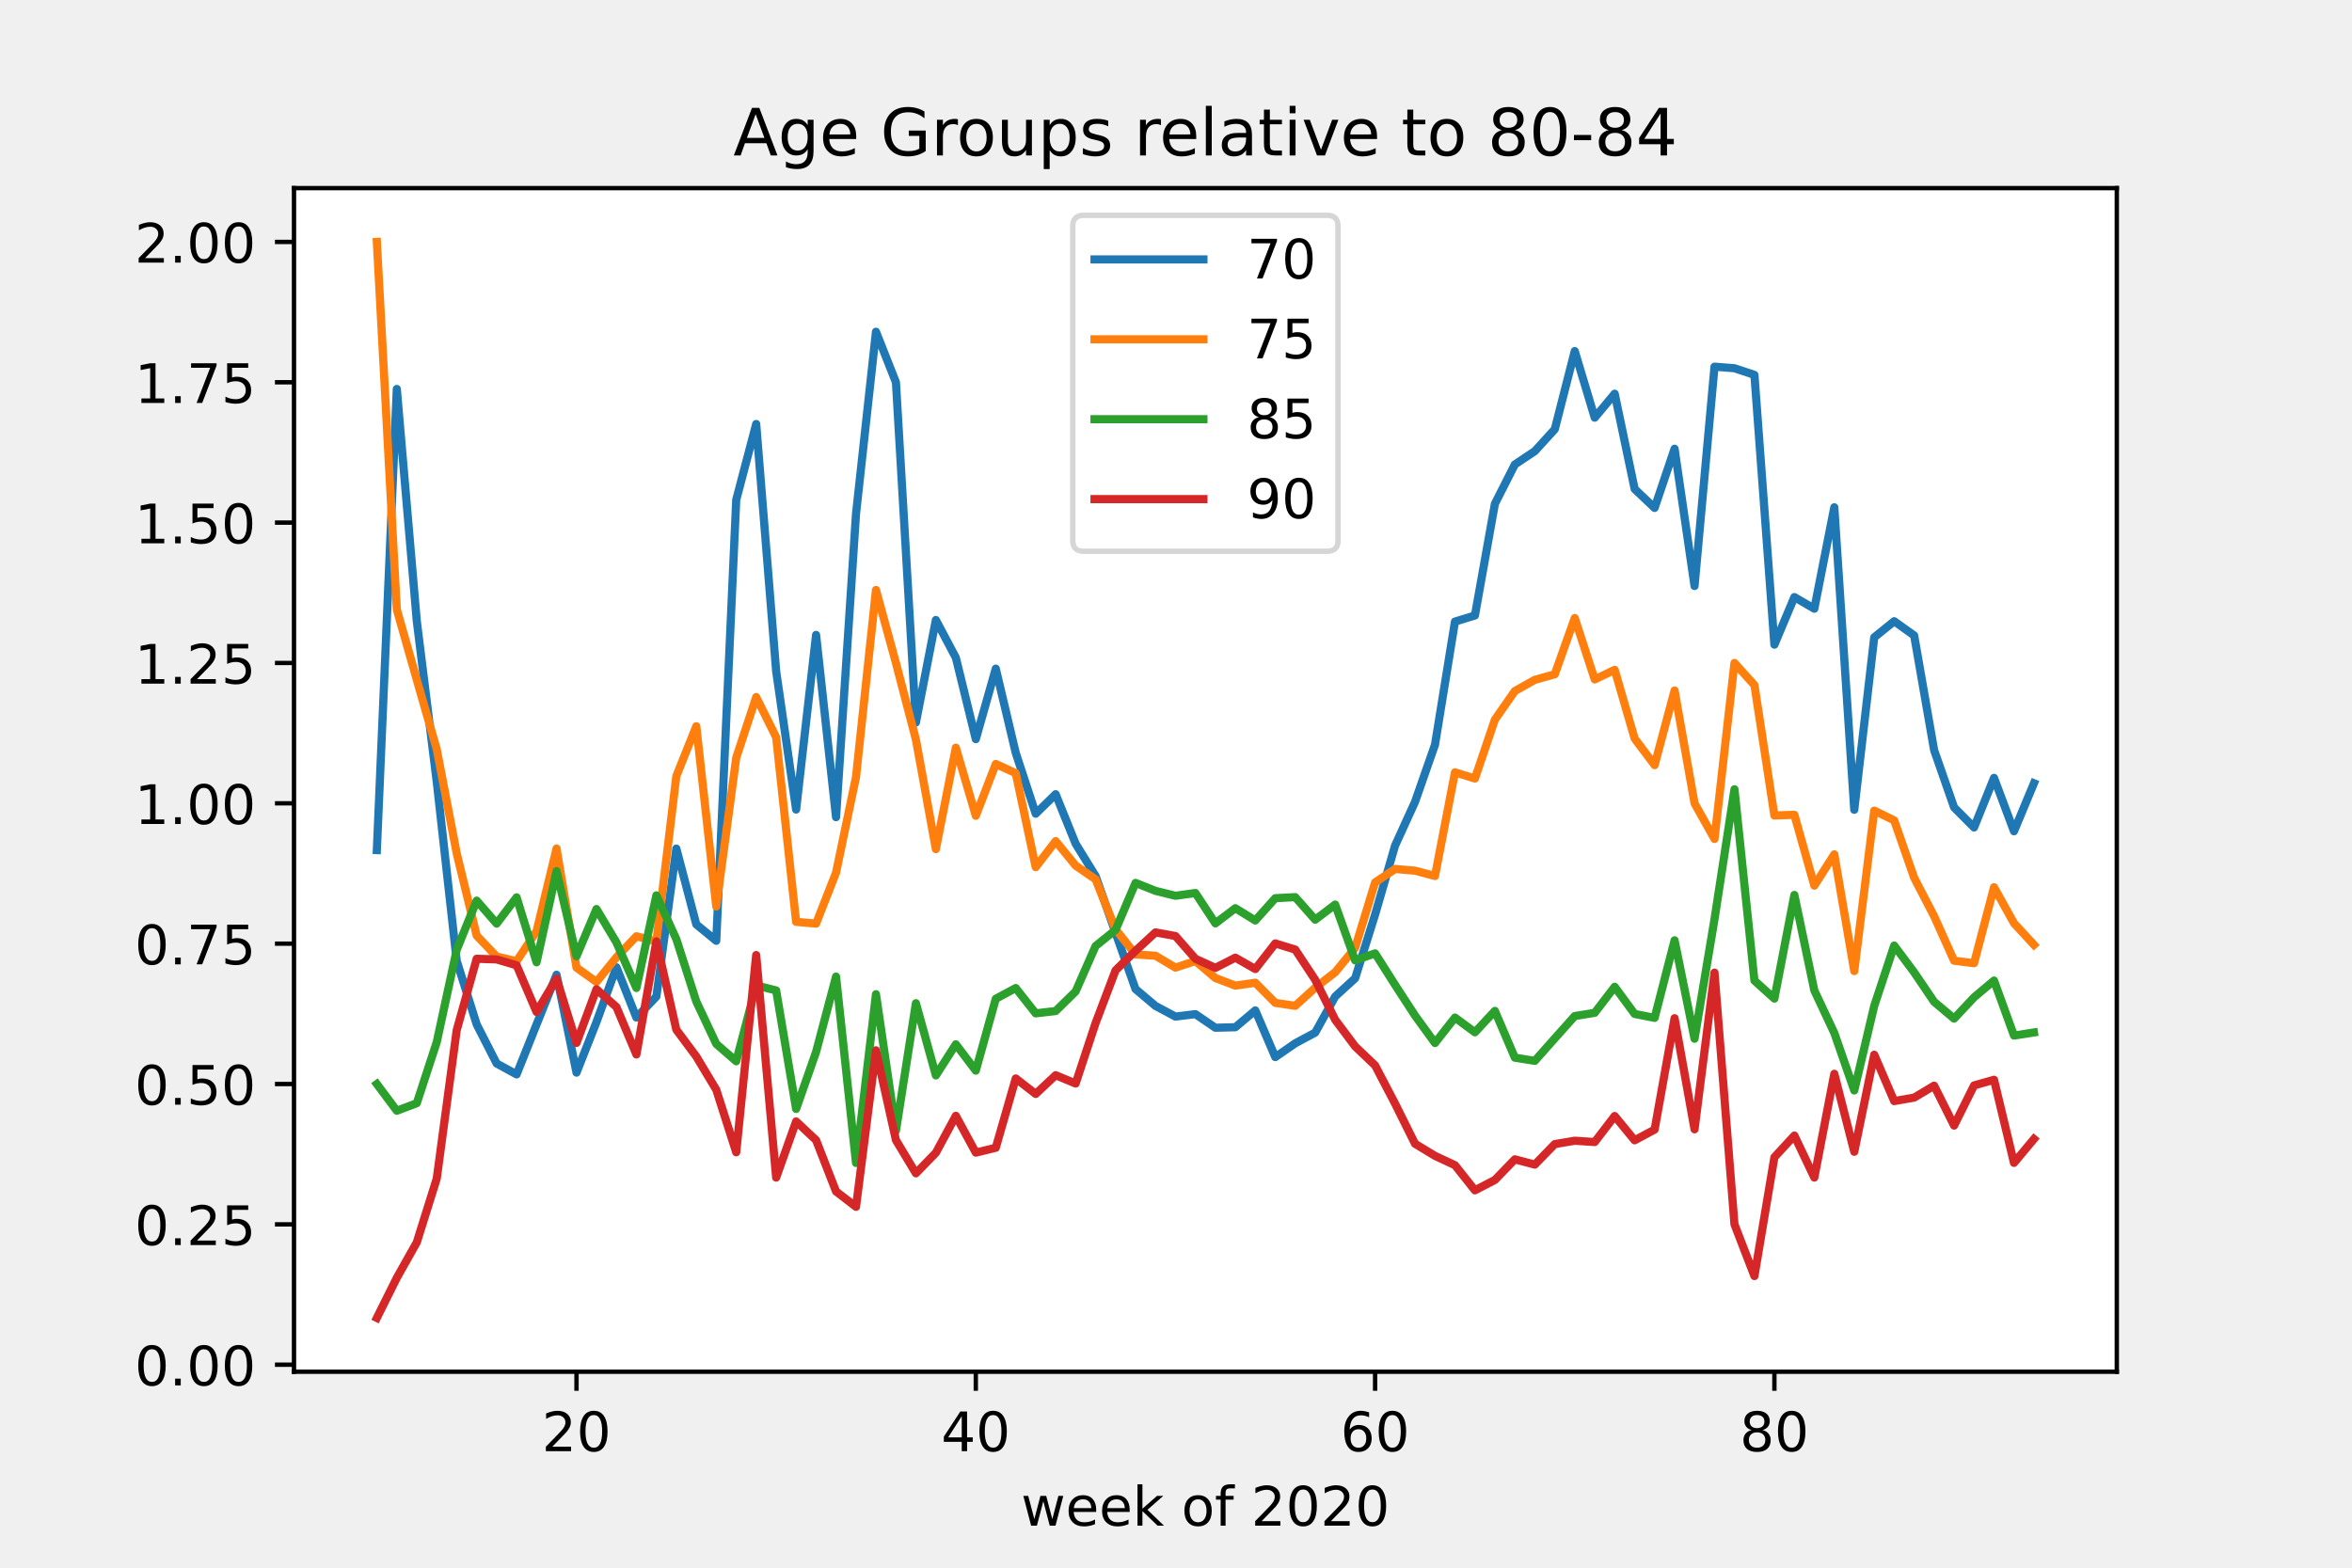
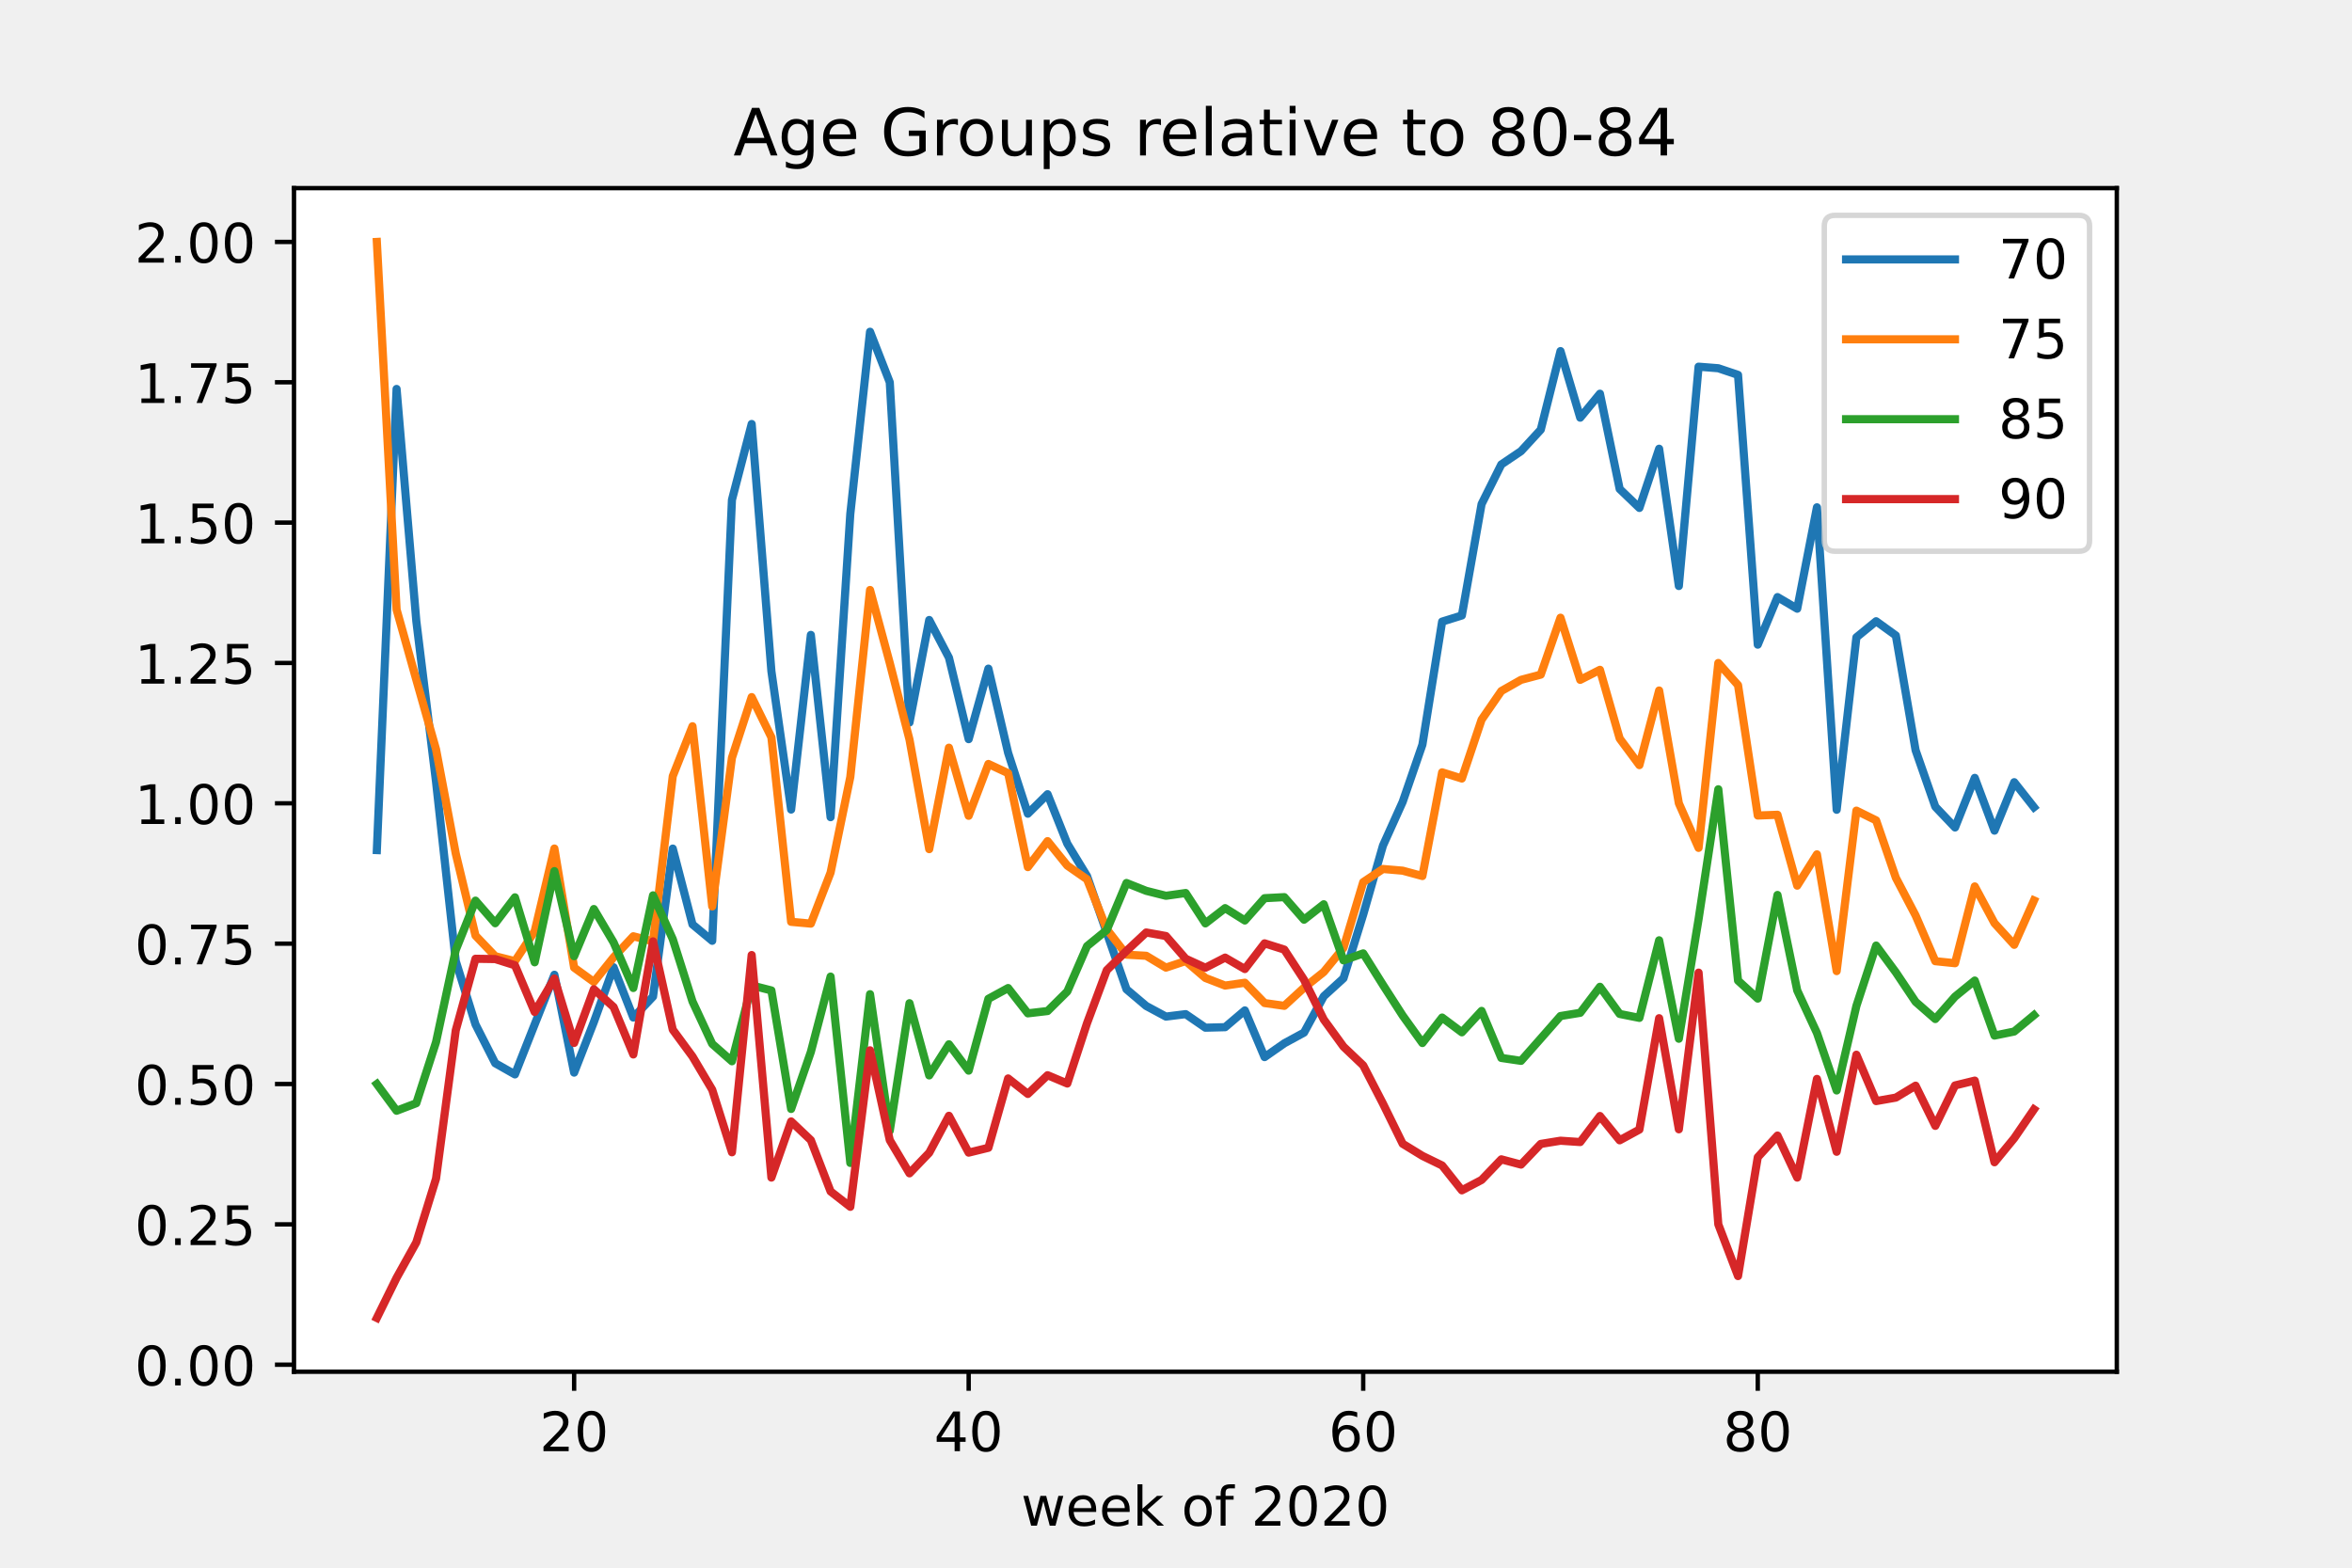
<svg xmlns="http://www.w3.org/2000/svg" xmlns:xlink="http://www.w3.org/1999/xlink" height="288pt" version="1.1" viewBox="0 0 432 288" width="432pt">
  <defs>
    <style type="text/css">*{stroke-linecap:butt;stroke-linejoin:round;}</style>
  </defs>
  <g id="figure_1">
    <g id="patch_1">
      <path d="M 0 288  L 432 288  L 432 0  L 0 0  z " style="fill:none;" />
    </g>
    <g id="axes_1">
      <g id="patch_2">
        <path d="M 54 252  L 388.8 252  L 388.8 34.56  L 54 34.56  z " style="fill:#ffffff;" />
      </g>
      <g id="matplotlib.axis_1">
        <g id="xtick_1">
          <g id="line2d_1">
            <defs>
-               <path d="M 0 0  L 0 3.5  " id="mddd1e886dd" style="stroke:#000000;stroke-width:0.8;" />
+               <path d="M 0 0  L 0 3.5  " id="mbbfe9384ac" style="stroke:#000000;stroke-width:0.8;" />
            </defs>
            <g>
-               <use style="stroke:#000000;stroke-width:0.8;" x="105.888" xlink:href="#mddd1e886dd" y="252" />
+               <use style="stroke:#000000;stroke-width:0.8;" x="105.452" xlink:href="#mbbfe9384ac" y="252" />
            </g>
          </g>
          <g id="text_1">
-             <g transform="translate(99.526 266.5984)scale(0.1 -0.1)">
+             <g transform="translate(99.08945 266.5984)scale(0.1 -0.1)">
              <defs>
                <path d="M 1228 531  L 3431 531  L 3431 0  L 469 0  L 469 531  Q 828 903 1448 1529  Q 2069 2156 2228 2338  Q 2531 2678 2651 2914  Q 2772 3150 2772 3378  Q 2772 3750 2511 3984  Q 2250 4219 1831 4219  Q 1534 4219 1204 4116  Q 875 4013 500 3803  L 500 4441  Q 881 4594 1212 4672  Q 1544 4750 1819 4750  Q 2544 4750 2975 4387  Q 3406 4025 3406 3419  Q 3406 3131 3298 2873  Q 3191 2616 2906 2266  Q 2828 2175 2409 1742  Q 1991 1309 1228 531  z " id="DejaVuSans-32" transform="scale(0.015625)" />
                <path d="M 2034 4250  Q 1547 4250 1301 3770  Q 1056 3291 1056 2328  Q 1056 1369 1301 889  Q 1547 409 2034 409  Q 2525 409 2770 889  Q 3016 1369 3016 2328  Q 3016 3291 2770 3770  Q 2525 4250 2034 4250  z M 2034 4750  Q 2819 4750 3233 4129  Q 3647 3509 3647 2328  Q 3647 1150 3233 529  Q 2819 -91 2034 -91  Q 1250 -91 836 529  Q 422 1150 422 2328  Q 422 3509 836 4129  Q 1250 4750 2034 4750  z " id="DejaVuSans-30" transform="scale(0.015625)" />
              </defs>
              <use xlink:href="#DejaVuSans-32" />
              <use x="63.623" xlink:href="#DejaVuSans-30" />
            </g>
          </g>
        </g>
        <g id="xtick_2">
          <g id="line2d_2">
            <g>
-               <use style="stroke:#000000;stroke-width:0.8;" x="179.229" xlink:href="#mddd1e886dd" y="252" />
+               <use style="stroke:#000000;stroke-width:0.8;" x="177.919" xlink:href="#mbbfe9384ac" y="252" />
            </g>
          </g>
          <g id="text_2">
-             <g transform="translate(172.8666 266.5984)scale(0.1 -0.1)">
+             <g transform="translate(171.557 266.5984)scale(0.1 -0.1)">
              <defs>
                <path d="M 2419 4116  L 825 1625  L 2419 1625  L 2419 4116  z M 2253 4666  L 3047 4666  L 3047 1625  L 3713 1625  L 3713 1100  L 3047 1100  L 3047 0  L 2419 0  L 2419 1100  L 313 1100  L 313 1709  L 2253 4666  z " id="DejaVuSans-34" transform="scale(0.015625)" />
              </defs>
              <use xlink:href="#DejaVuSans-34" />
              <use x="63.623" xlink:href="#DejaVuSans-30" />
            </g>
          </g>
        </g>
        <g id="xtick_3">
          <g id="line2d_3">
            <g>
-               <use style="stroke:#000000;stroke-width:0.8;" x="252.57" xlink:href="#mddd1e886dd" y="252" />
+               <use style="stroke:#000000;stroke-width:0.8;" x="250.387" xlink:href="#mbbfe9384ac" y="252" />
            </g>
          </g>
          <g id="text_3">
-             <g transform="translate(246.2073 266.5984)scale(0.1 -0.1)">
+             <g transform="translate(244.0245 266.5984)scale(0.1 -0.1)">
              <defs>
                <path d="M 2113 2584  Q 1688 2584 1439 2293  Q 1191 2003 1191 1497  Q 1191 994 1439 701  Q 1688 409 2113 409  Q 2538 409 2786 701  Q 3034 994 3034 1497  Q 3034 2003 2786 2293  Q 2538 2584 2113 2584  z M 3366 4563  L 3366 3988  Q 3128 4100 2886 4159  Q 2644 4219 2406 4219  Q 1781 4219 1451 3797  Q 1122 3375 1075 2522  Q 1259 2794 1537 2939  Q 1816 3084 2150 3084  Q 2853 3084 3261 2657  Q 3669 2231 3669 1497  Q 3669 778 3244 343  Q 2819 -91 2113 -91  Q 1303 -91 875 529  Q 447 1150 447 2328  Q 447 3434 972 4092  Q 1497 4750 2381 4750  Q 2619 4750 2861 4703  Q 3103 4656 3366 4563  z " id="DejaVuSans-36" transform="scale(0.015625)" />
              </defs>
              <use xlink:href="#DejaVuSans-36" />
              <use x="63.623" xlink:href="#DejaVuSans-30" />
            </g>
          </g>
        </g>
        <g id="xtick_4">
          <g id="line2d_4">
            <g>
-               <use style="stroke:#000000;stroke-width:0.8;" x="325.91" xlink:href="#mddd1e886dd" y="252" />
+               <use style="stroke:#000000;stroke-width:0.8;" x="322.855" xlink:href="#mbbfe9384ac" y="252" />
            </g>
          </g>
          <g id="text_4">
-             <g transform="translate(319.5479 266.5984)scale(0.1 -0.1)">
+             <g transform="translate(316.492 266.5984)scale(0.1 -0.1)">
              <defs>
                <path d="M 2034 2216  Q 1584 2216 1326 1975  Q 1069 1734 1069 1313  Q 1069 891 1326 650  Q 1584 409 2034 409  Q 2484 409 2743 651  Q 3003 894 3003 1313  Q 3003 1734 2745 1975  Q 2488 2216 2034 2216  z M 1403 2484  Q 997 2584 770 2862  Q 544 3141 544 3541  Q 544 4100 942 4425  Q 1341 4750 2034 4750  Q 2731 4750 3128 4425  Q 3525 4100 3525 3541  Q 3525 3141 3298 2862  Q 3072 2584 2669 2484  Q 3125 2378 3379 2068  Q 3634 1759 3634 1313  Q 3634 634 3220 271  Q 2806 -91 2034 -91  Q 1263 -91 848 271  Q 434 634 434 1313  Q 434 1759 690 2068  Q 947 2378 1403 2484  z M 1172 3481  Q 1172 3119 1398 2916  Q 1625 2713 2034 2713  Q 2441 2713 2670 2916  Q 2900 3119 2900 3481  Q 2900 3844 2670 4047  Q 2441 4250 2034 4250  Q 1625 4250 1398 4047  Q 1172 3844 1172 3481  z " id="DejaVuSans-38" transform="scale(0.015625)" />
              </defs>
              <use xlink:href="#DejaVuSans-38" />
              <use x="63.623" xlink:href="#DejaVuSans-30" />
            </g>
          </g>
        </g>
        <g id="text_5">
          <g transform="translate(187.5398 280.2766)scale(0.1 -0.1)">
            <defs>
              <path d="M 269 3500  L 844 3500  L 1563 769  L 2278 3500  L 2956 3500  L 3675 769  L 4391 3500  L 4966 3500  L 4050 0  L 3372 0  L 2619 2869  L 1863 0  L 1184 0  L 269 3500  z " id="DejaVuSans-77" transform="scale(0.015625)" />
              <path d="M 3597 1894  L 3597 1613  L 953 1613  Q 991 1019 1311 708  Q 1631 397 2203 397  Q 2534 397 2845 478  Q 3156 559 3463 722  L 3463 178  Q 3153 47 2828 -22  Q 2503 -91 2169 -91  Q 1331 -91 842 396  Q 353 884 353 1716  Q 353 2575 817 3079  Q 1281 3584 2069 3584  Q 2775 3584 3186 3129  Q 3597 2675 3597 1894  z M 3022 2063  Q 3016 2534 2758 2815  Q 2500 3097 2075 3097  Q 1594 3097 1305 2825  Q 1016 2553 972 2059  L 3022 2063  z " id="DejaVuSans-65" transform="scale(0.015625)" />
              <path d="M 581 4863  L 1159 4863  L 1159 1991  L 2875 3500  L 3609 3500  L 1753 1863  L 3688 0  L 2938 0  L 1159 1709  L 1159 0  L 581 0  L 581 4863  z " id="DejaVuSans-6b" transform="scale(0.015625)" />
              <path id="DejaVuSans-20" transform="scale(0.015625)" />
              <path d="M 1959 3097  Q 1497 3097 1228 2736  Q 959 2375 959 1747  Q 959 1119 1226 758  Q 1494 397 1959 397  Q 2419 397 2687 759  Q 2956 1122 2956 1747  Q 2956 2369 2687 2733  Q 2419 3097 1959 3097  z M 1959 3584  Q 2709 3584 3137 3096  Q 3566 2609 3566 1747  Q 3566 888 3137 398  Q 2709 -91 1959 -91  Q 1206 -91 779 398  Q 353 888 353 1747  Q 353 2609 779 3096  Q 1206 3584 1959 3584  z " id="DejaVuSans-6f" transform="scale(0.015625)" />
              <path d="M 2375 4863  L 2375 4384  L 1825 4384  Q 1516 4384 1395 4259  Q 1275 4134 1275 3809  L 1275 3500  L 2222 3500  L 2222 3053  L 1275 3053  L 1275 0  L 697 0  L 697 3053  L 147 3053  L 147 3500  L 697 3500  L 697 3744  Q 697 4328 969 4595  Q 1241 4863 1831 4863  L 2375 4863  z " id="DejaVuSans-66" transform="scale(0.015625)" />
            </defs>
            <use xlink:href="#DejaVuSans-77" />
            <use x="81.787" xlink:href="#DejaVuSans-65" />
            <use x="143.311" xlink:href="#DejaVuSans-65" />
            <use x="204.834" xlink:href="#DejaVuSans-6b" />
            <use x="262.744" xlink:href="#DejaVuSans-20" />
            <use x="294.531" xlink:href="#DejaVuSans-6f" />
            <use x="355.713" xlink:href="#DejaVuSans-66" />
            <use x="390.918" xlink:href="#DejaVuSans-20" />
            <use x="422.705" xlink:href="#DejaVuSans-32" />
            <use x="486.328" xlink:href="#DejaVuSans-30" />
            <use x="549.951" xlink:href="#DejaVuSans-32" />
            <use x="613.574" xlink:href="#DejaVuSans-30" />
          </g>
        </g>
      </g>
      <g id="matplotlib.axis_2">
        <g id="ytick_1">
          <g id="line2d_5">
            <defs>
-               <path d="M 0 0  L -3.5 0  " id="m22888833a6" style="stroke:#000000;stroke-width:0.8;" />
+               <path d="M 0 0  L -3.5 0  " id="mc550a0f205" style="stroke:#000000;stroke-width:0.8;" />
            </defs>
            <g>
-               <use style="stroke:#000000;stroke-width:0.8;" x="54" xlink:href="#m22888833a6" y="250.711" />
+               <use style="stroke:#000000;stroke-width:0.8;" x="54" xlink:href="#mc550a0f205" y="250.711" />
            </g>
          </g>
          <g id="text_6">
            <g transform="translate(24.73438 254.51)scale(0.1 -0.1)">
              <defs>
                <path d="M 684 794  L 1344 794  L 1344 0  L 684 0  L 684 794  z " id="DejaVuSans-2e" transform="scale(0.015625)" />
              </defs>
              <use xlink:href="#DejaVuSans-30" />
              <use x="63.623" xlink:href="#DejaVuSans-2e" />
              <use x="95.41" xlink:href="#DejaVuSans-30" />
              <use x="159.033" xlink:href="#DejaVuSans-30" />
            </g>
          </g>
        </g>
        <g id="ytick_2">
          <g id="line2d_6">
            <g>
-               <use style="stroke:#000000;stroke-width:0.8;" x="54" xlink:href="#m22888833a6" y="224.927" />
+               <use style="stroke:#000000;stroke-width:0.8;" x="54" xlink:href="#mc550a0f205" y="224.927" />
            </g>
          </g>
          <g id="text_7">
            <g transform="translate(24.73438 228.7267)scale(0.1 -0.1)">
              <defs>
                <path d="M 691 4666  L 3169 4666  L 3169 4134  L 1269 4134  L 1269 2991  Q 1406 3038 1543 3061  Q 1681 3084 1819 3084  Q 2600 3084 3056 2656  Q 3513 2228 3513 1497  Q 3513 744 3044 326  Q 2575 -91 1722 -91  Q 1428 -91 1123 -41  Q 819 9 494 109  L 494 744  Q 775 591 1075 516  Q 1375 441 1709 441  Q 2250 441 2565 725  Q 2881 1009 2881 1497  Q 2881 1984 2565 2268  Q 2250 2553 1709 2553  Q 1456 2553 1204 2497  Q 953 2441 691 2322  L 691 4666  z " id="DejaVuSans-35" transform="scale(0.015625)" />
              </defs>
              <use xlink:href="#DejaVuSans-30" />
              <use x="63.623" xlink:href="#DejaVuSans-2e" />
              <use x="95.41" xlink:href="#DejaVuSans-32" />
              <use x="159.033" xlink:href="#DejaVuSans-35" />
            </g>
          </g>
        </g>
        <g id="ytick_3">
          <g id="line2d_7">
            <g>
-               <use style="stroke:#000000;stroke-width:0.8;" x="54" xlink:href="#m22888833a6" y="199.144" />
+               <use style="stroke:#000000;stroke-width:0.8;" x="54" xlink:href="#mc550a0f205" y="199.144" />
            </g>
          </g>
          <g id="text_8">
            <g transform="translate(24.73438 202.9433)scale(0.1 -0.1)">
              <use xlink:href="#DejaVuSans-30" />
              <use x="63.623" xlink:href="#DejaVuSans-2e" />
              <use x="95.41" xlink:href="#DejaVuSans-35" />
              <use x="159.033" xlink:href="#DejaVuSans-30" />
            </g>
          </g>
        </g>
        <g id="ytick_4">
          <g id="line2d_8">
            <g>
-               <use style="stroke:#000000;stroke-width:0.8;" x="54" xlink:href="#m22888833a6" y="173.361" />
+               <use style="stroke:#000000;stroke-width:0.8;" x="54" xlink:href="#mc550a0f205" y="173.361" />
            </g>
          </g>
          <g id="text_9">
            <g transform="translate(24.73438 177.1599)scale(0.1 -0.1)">
              <defs>
                <path d="M 525 4666  L 3525 4666  L 3525 4397  L 1831 0  L 1172 0  L 2766 4134  L 525 4134  L 525 4666  z " id="DejaVuSans-37" transform="scale(0.015625)" />
              </defs>
              <use xlink:href="#DejaVuSans-30" />
              <use x="63.623" xlink:href="#DejaVuSans-2e" />
              <use x="95.41" xlink:href="#DejaVuSans-37" />
              <use x="159.033" xlink:href="#DejaVuSans-35" />
            </g>
          </g>
        </g>
        <g id="ytick_5">
          <g id="line2d_9">
            <g>
-               <use style="stroke:#000000;stroke-width:0.8;" x="54" xlink:href="#m22888833a6" y="147.577" />
+               <use style="stroke:#000000;stroke-width:0.8;" x="54" xlink:href="#mc550a0f205" y="147.577" />
            </g>
          </g>
          <g id="text_10">
            <g transform="translate(24.73438 151.3765)scale(0.1 -0.1)">
              <defs>
                <path d="M 794 531  L 1825 531  L 1825 4091  L 703 3866  L 703 4441  L 1819 4666  L 2450 4666  L 2450 531  L 3481 531  L 3481 0  L 794 0  L 794 531  z " id="DejaVuSans-31" transform="scale(0.015625)" />
              </defs>
              <use xlink:href="#DejaVuSans-31" />
              <use x="63.623" xlink:href="#DejaVuSans-2e" />
              <use x="95.41" xlink:href="#DejaVuSans-30" />
              <use x="159.033" xlink:href="#DejaVuSans-30" />
            </g>
          </g>
        </g>
        <g id="ytick_6">
          <g id="line2d_10">
            <g>
-               <use style="stroke:#000000;stroke-width:0.8;" x="54" xlink:href="#m22888833a6" y="121.794" />
+               <use style="stroke:#000000;stroke-width:0.8;" x="54" xlink:href="#mc550a0f205" y="121.794" />
            </g>
          </g>
          <g id="text_11">
            <g transform="translate(24.73438 125.5931)scale(0.1 -0.1)">
              <use xlink:href="#DejaVuSans-31" />
              <use x="63.623" xlink:href="#DejaVuSans-2e" />
              <use x="95.41" xlink:href="#DejaVuSans-32" />
              <use x="159.033" xlink:href="#DejaVuSans-35" />
            </g>
          </g>
        </g>
        <g id="ytick_7">
          <g id="line2d_11">
            <g>
-               <use style="stroke:#000000;stroke-width:0.8;" x="54" xlink:href="#m22888833a6" y="96.01" />
+               <use style="stroke:#000000;stroke-width:0.8;" x="54" xlink:href="#mc550a0f205" y="96.01" />
            </g>
          </g>
          <g id="text_12">
            <g transform="translate(24.73438 99.80965)scale(0.1 -0.1)">
              <use xlink:href="#DejaVuSans-31" />
              <use x="63.623" xlink:href="#DejaVuSans-2e" />
              <use x="95.41" xlink:href="#DejaVuSans-35" />
              <use x="159.033" xlink:href="#DejaVuSans-30" />
            </g>
          </g>
        </g>
        <g id="ytick_8">
          <g id="line2d_12">
            <g>
-               <use style="stroke:#000000;stroke-width:0.8;" x="54" xlink:href="#m22888833a6" y="70.227" />
+               <use style="stroke:#000000;stroke-width:0.8;" x="54" xlink:href="#mc550a0f205" y="70.227" />
            </g>
          </g>
          <g id="text_13">
            <g transform="translate(24.73438 74.02625)scale(0.1 -0.1)">
              <use xlink:href="#DejaVuSans-31" />
              <use x="63.623" xlink:href="#DejaVuSans-2e" />
              <use x="95.41" xlink:href="#DejaVuSans-37" />
              <use x="159.033" xlink:href="#DejaVuSans-35" />
            </g>
          </g>
        </g>
        <g id="ytick_9">
          <g id="line2d_13">
            <g>
-               <use style="stroke:#000000;stroke-width:0.8;" x="54" xlink:href="#m22888833a6" y="44.444" />
+               <use style="stroke:#000000;stroke-width:0.8;" x="54" xlink:href="#mc550a0f205" y="44.444" />
            </g>
          </g>
          <g id="text_14">
            <g transform="translate(24.73438 48.24285)scale(0.1 -0.1)">
              <use xlink:href="#DejaVuSans-32" />
              <use x="63.623" xlink:href="#DejaVuSans-2e" />
              <use x="95.41" xlink:href="#DejaVuSans-30" />
              <use x="159.033" xlink:href="#DejaVuSans-30" />
            </g>
          </g>
        </g>
      </g>
      <g id="line2d_14">
-         <path clip-path="url(#p84167ee6a3)" d="M 69.218 156.172  L 72.885 71.455  L 76.552 114.081  L 80.219 143.626  L 83.886 176.526  L 87.553 188.195  L 91.22 195.373  L 94.887 197.379  L 98.554 188.192  L 102.221 179.071  L 105.888 197.048  L 109.556 187.759  L 113.223 177.696  L 116.89 186.931  L 120.557 183.082  L 124.224 155.894  L 127.891 169.822  L 131.558 172.834  L 135.225 91.829  L 138.892 77.892  L 142.559 123.311  L 146.226 148.723  L 149.893 116.637  L 153.56 150.124  L 157.227 94.399  L 160.894 60.945  L 164.561 70.227  L 168.228 132.732  L 171.895 113.901  L 175.562 120.821  L 179.229 135.791  L 182.896 122.834  L 186.563 138.311  L 190.23 149.484  L 193.897 145.904  L 197.564 154.995  L 201.231 160.944  L 204.898 171.355  L 208.565 181.703  L 212.232 184.796  L 215.899 186.757  L 219.566 186.307  L 223.234 188.806  L 226.901 188.714  L 230.568 185.623  L 234.235 194.201  L 237.902 191.667  L 241.569 189.697  L 245.236 183.07  L 248.903 179.719  L 252.57 168.007  L 256.237 155.35  L 259.904 147.311  L 263.571 136.804  L 267.238 114.195  L 270.905 113.07  L 274.572 92.551  L 278.239 85.329  L 281.906 82.881  L 285.573 78.855  L 289.24 64.501  L 292.907 76.73  L 296.574 72.327  L 300.241 89.834  L 303.908 93.311  L 307.575 82.44  L 311.242 107.655  L 314.909 67.362  L 318.576 67.649  L 322.243 68.87  L 325.91 118.431  L 329.577 109.691  L 333.244 111.824  L 336.912 93.198  L 340.579 148.763  L 344.246 117.086  L 347.913 114.128  L 351.58 116.746  L 355.247 137.813  L 358.914 148.328  L 362.581 152.016  L 366.248 142.904  L 369.915 152.711  L 373.582 143.894  " style="fill:none;stroke:#1f77b4;stroke-linecap:square;stroke-width:1.5;" />
+         <path clip-path="url(#p3421d9918a)" d="M 69.218 156.172  L 72.842 71.455  L 76.465 114.081  L 80.088 143.626  L 83.712 176.564  L 87.335 188.195  L 90.958 195.326  L 94.582 197.379  L 98.205 188.192  L 101.829 179.071  L 105.452 197.048  L 109.075 187.759  L 112.699 177.696  L 116.322 186.931  L 119.945 183.082  L 123.569 155.894  L 127.192 169.822  L 130.816 172.834  L 134.439 91.829  L 138.062 77.892  L 141.686 123.311  L 145.309 148.723  L 148.932 116.637  L 152.556 150.124  L 156.179 94.399  L 159.803 60.945  L 163.426 70.227  L 167.049 132.732  L 170.673 113.901  L 174.296 120.821  L 177.919 135.791  L 181.543 122.834  L 185.166 138.311  L 188.79 149.484  L 192.413 145.904  L 196.036 154.995  L 199.66 160.941  L 203.283 171.355  L 206.906 181.739  L 210.53 184.808  L 214.153 186.757  L 217.777 186.307  L 221.4 188.797  L 225.023 188.704  L 228.647 185.623  L 232.27 194.201  L 235.894 191.667  L 239.517 189.697  L 243.14 183.027  L 246.764 179.719  L 250.387 168.007  L 254.01 155.35  L 257.634 147.311  L 261.257 136.804  L 264.881 114.195  L 268.504 113.07  L 272.127 92.605  L 275.751 85.329  L 279.374 82.881  L 282.997 78.94  L 286.621 64.501  L 290.244 76.73  L 293.868 72.327  L 297.491 89.834  L 301.114 93.311  L 304.738 82.44  L 308.361 107.655  L 311.984 67.362  L 315.608 67.649  L 319.231 68.87  L 322.855 118.431  L 326.478 109.691  L 330.101 111.824  L 333.725 93.198  L 337.348 148.763  L 340.971 117.086  L 344.595 114.128  L 348.218 116.746  L 351.842 137.813  L 355.465 148.202  L 359.088 152.016  L 362.712 142.904  L 366.335 152.597  L 369.958 143.699  L 373.582 148.295  " style="fill:none;stroke:#1f77b4;stroke-linecap:square;stroke-width:1.5;" />
      </g>
      <g id="line2d_15">
-         <path clip-path="url(#p84167ee6a3)" d="M 69.218 44.444  L 72.885 111.972  L 76.552 124.879  L 80.219 137.659  L 83.886 156.772  L 87.553 171.876  L 91.22 175.728  L 94.887 176.576  L 98.554 171.079  L 102.221 155.883  L 105.888 177.763  L 109.556 180.392  L 113.223 175.871  L 116.89 172.004  L 120.557 172.938  L 124.224 142.587  L 127.891 133.422  L 131.558 166.52  L 135.225 139.215  L 138.892 128.065  L 142.559 135.444  L 146.226 169.35  L 149.893 169.677  L 153.56 160.31  L 157.227 142.743  L 160.894 108.386  L 164.561 121.794  L 168.228 135.858  L 171.895 155.996  L 175.562 137.361  L 179.229 149.869  L 182.896 140.351  L 186.563 142.041  L 190.23 159.298  L 193.897 154.526  L 197.564 159.02  L 201.231 161.542  L 204.898 170.717  L 208.565 175.345  L 212.232 175.572  L 215.899 177.761  L 219.566 176.55  L 223.234 179.672  L 226.901 181.069  L 230.568 180.538  L 234.235 184.238  L 237.902 184.78  L 241.569 181.455  L 245.236 178.609  L 248.903 174.137  L 252.57 162.111  L 256.237 159.642  L 259.904 159.953  L 263.571 160.934  L 267.238 141.889  L 270.905 143.022  L 274.572 132.213  L 278.239 126.951  L 281.906 124.896  L 285.573 123.871  L 289.24 113.544  L 292.907 124.818  L 296.574 123.054  L 300.241 135.671  L 303.908 140.558  L 307.575 126.852  L 311.242 147.577  L 314.909 154.125  L 318.576 121.794  L 322.243 125.865  L 325.91 149.819  L 329.577 149.682  L 333.244 162.703  L 336.912 156.953  L 340.579 178.399  L 344.246 148.922  L 347.913 150.713  L 351.58 161.256  L 355.247 168.326  L 358.914 176.49  L 362.581 176.951  L 366.248 163.001  L 369.915 169.596  L 373.582 173.571  " style="fill:none;stroke:#ff7f0e;stroke-linecap:square;stroke-width:1.5;" />
+         <path clip-path="url(#p3421d9918a)" d="M 69.218 44.444  L 72.842 111.972  L 76.465 124.879  L 80.088 137.659  L 83.712 156.819  L 87.335 171.876  L 90.958 175.665  L 94.582 176.576  L 98.205 171.079  L 101.829 155.883  L 105.452 177.763  L 109.075 180.392  L 112.699 175.871  L 116.322 172.004  L 119.945 172.938  L 123.569 142.587  L 127.192 133.422  L 130.816 166.52  L 134.439 139.215  L 138.062 128.065  L 141.686 135.444  L 145.309 169.35  L 148.932 169.677  L 152.556 160.31  L 156.179 142.743  L 159.803 108.386  L 163.426 121.794  L 167.049 135.858  L 170.673 155.996  L 174.296 137.361  L 177.919 149.869  L 181.543 140.351  L 185.166 142.041  L 188.79 159.298  L 192.413 154.526  L 196.036 159.02  L 199.66 161.538  L 203.283 170.717  L 206.906 175.382  L 210.53 175.586  L 214.153 177.761  L 217.777 176.55  L 221.4 179.662  L 225.023 181.059  L 228.647 180.538  L 232.27 184.269  L 235.894 184.78  L 239.517 181.455  L 243.14 178.563  L 246.764 174.137  L 250.387 162.059  L 254.01 159.642  L 257.634 159.953  L 261.257 160.934  L 264.881 141.889  L 268.504 143.022  L 272.127 132.213  L 275.751 126.951  L 279.374 124.896  L 282.997 123.934  L 286.621 113.48  L 290.244 124.894  L 293.868 123.054  L 297.491 135.671  L 301.114 140.558  L 304.738 126.852  L 308.361 147.577  L 311.984 155.762  L 315.608 121.794  L 319.231 125.865  L 322.855 149.819  L 326.478 149.682  L 330.101 162.703  L 333.725 156.953  L 337.348 178.399  L 340.971 148.922  L 344.595 150.713  L 348.218 161.256  L 351.842 168.173  L 355.465 176.58  L 359.088 176.951  L 362.712 162.845  L 366.335 169.596  L 369.958 173.57  L 373.582 165.424  " style="fill:none;stroke:#ff7f0e;stroke-linecap:square;stroke-width:1.5;" />
      </g>
      <g id="line2d_16">
-         <path clip-path="url(#p84167ee6a3)" d="M 69.218 199.144  L 72.885 204.055  L 76.552 202.67  L 80.219 191.443  L 83.886 174.477  L 87.553 165.456  L 91.22 169.677  L 94.887 164.85  L 98.554 176.783  L 102.221 160.036  L 105.888 175.666  L 109.556 166.998  L 113.223 173.132  L 116.89 181.503  L 120.557 164.484  L 124.224 172.529  L 127.891 183.977  L 131.558 191.777  L 135.225 194.963  L 138.892 181.026  L 142.559 181.955  L 146.226 203.728  L 149.893 193.251  L 153.56 179.409  L 157.227 213.647  L 160.894 182.643  L 164.561 207.738  L 168.228 184.299  L 171.895 197.565  L 175.562 191.847  L 179.229 196.688  L 182.896 183.488  L 186.563 181.514  L 190.23 186.161  L 193.897 185.738  L 197.564 182.145  L 201.231 173.795  L 204.898 170.835  L 208.565 162.196  L 212.232 163.658  L 215.899 164.564  L 219.566 164.056  L 223.234 169.633  L 226.901 166.846  L 230.568 169.103  L 234.235 165.005  L 237.902 164.815  L 241.569 168.957  L 245.236 166.177  L 248.903 176.433  L 252.57 175.145  L 256.237 180.93  L 259.904 186.568  L 263.571 191.615  L 267.238 186.935  L 270.905 189.645  L 274.572 185.714  L 278.239 194.303  L 281.906 194.891  L 285.573 190.758  L 289.24 186.657  L 292.907 186.063  L 296.574 181.283  L 300.241 186.271  L 303.908 186.995  L 307.575 172.744  L 311.242 190.827  L 314.909 168.859  L 318.576 144.999  L 322.243 180.146  L 325.91 183.45  L 329.577 164.415  L 333.244 181.955  L 336.912 189.768  L 340.579 200.329  L 344.246 184.795  L 347.913 173.709  L 351.58 178.626  L 355.247 184.04  L 358.914 187.128  L 362.581 183.217  L 366.248 180.138  L 369.915 190.245  L 373.582 189.673  " style="fill:none;stroke:#2ca02c;stroke-linecap:square;stroke-width:1.5;" />
+         <path clip-path="url(#p3421d9918a)" d="M 69.218 199.144  L 72.842 204.055  L 76.465 202.67  L 80.088 191.443  L 83.712 174.516  L 87.335 165.456  L 90.958 169.608  L 94.582 164.85  L 98.205 176.783  L 101.829 160.036  L 105.452 175.666  L 109.075 166.998  L 112.699 173.132  L 116.322 181.503  L 119.945 164.484  L 123.569 172.529  L 127.192 183.977  L 130.816 191.777  L 134.439 194.963  L 138.062 181.026  L 141.686 181.955  L 145.309 203.728  L 148.932 193.251  L 152.556 179.409  L 156.179 213.647  L 159.803 182.643  L 163.426 207.738  L 167.049 184.299  L 170.673 197.565  L 174.296 191.847  L 177.919 196.688  L 181.543 183.488  L 185.166 181.514  L 188.79 186.161  L 192.413 185.738  L 196.036 182.145  L 199.66 173.816  L 203.283 170.859  L 206.906 162.215  L 210.53 163.655  L 214.153 164.564  L 217.777 164.056  L 221.4 169.636  L 225.023 166.834  L 228.647 169.103  L 232.27 165.005  L 235.894 164.815  L 239.517 168.957  L 243.14 166.123  L 246.764 176.433  L 250.387 175.145  L 254.01 180.93  L 257.634 186.568  L 261.257 191.615  L 264.881 186.935  L 268.504 189.645  L 272.127 185.714  L 275.751 194.356  L 279.374 194.891  L 282.997 190.787  L 286.621 186.657  L 290.244 186.063  L 293.868 181.283  L 297.491 186.271  L 301.114 186.995  L 304.738 172.744  L 308.361 190.827  L 311.984 168.859  L 315.608 144.999  L 319.231 180.146  L 322.855 183.45  L 326.478 164.415  L 330.101 181.955  L 333.725 189.768  L 337.348 200.329  L 340.971 184.795  L 344.595 173.709  L 348.218 178.626  L 351.842 184.04  L 355.465 187.206  L 359.088 183.087  L 362.712 180.138  L 366.335 190.245  L 369.958 189.501  L 373.582 186.499  " style="fill:none;stroke:#2ca02c;stroke-linecap:square;stroke-width:1.5;" />
      </g>
      <g id="line2d_17">
-         <path clip-path="url(#p84167ee6a3)" d="M 69.218 242.116  L 72.885 234.75  L 76.552 228.233  L 80.219 216.521  L 83.886 189.24  L 87.553 176.135  L 91.22 176.255  L 94.887 177.332  L 98.554 185.91  L 102.221 179.763  L 105.888 191.598  L 109.556 181.732  L 113.223 184.997  L 116.89 193.716  L 120.557 172.938  L 124.224 189.163  L 127.891 194.088  L 131.558 200.196  L 135.225 211.687  L 138.892 175.451  L 142.559 216.333  L 146.226 206.02  L 149.893 209.457  L 153.56 218.879  L 157.227 221.705  L 160.894 192.956  L 164.561 209.457  L 168.228 215.552  L 171.895 211.773  L 175.562 204.982  L 179.229 211.749  L 182.896 210.859  L 186.563 198.121  L 190.23 200.967  L 193.897 197.525  L 197.564 199.054  L 201.231 187.95  L 204.898 178.264  L 208.565 174.674  L 212.232 171.291  L 215.899 171.957  L 219.566 176.137  L 223.234 177.806  L 226.901 175.933  L 230.568 178.022  L 234.235 173.318  L 237.902 174.449  L 241.569 180.003  L 245.236 187.335  L 248.903 192.234  L 252.57 195.73  L 256.237 202.74  L 259.904 210.123  L 263.571 212.343  L 267.238 214.054  L 270.905 218.675  L 274.572 216.769  L 278.239 212.983  L 281.906 213.947  L 285.573 210.181  L 289.24 209.561  L 292.907 209.805  L 296.574 205.023  L 300.241 209.487  L 303.908 207.514  L 307.575 187.054  L 311.242 207.461  L 314.909 178.681  L 318.576 224.927  L 322.243 234.427  L 325.91 212.596  L 329.577 208.615  L 333.244 216.333  L 336.912 197.269  L 340.579 211.591  L 344.246 193.763  L 347.913 202.28  L 351.58 201.641  L 355.247 199.449  L 358.914 206.779  L 362.581 199.405  L 366.248 198.365  L 369.915 213.633  L 373.582 209.247  " style="fill:none;stroke:#d62728;stroke-linecap:square;stroke-width:1.5;" />
+         <path clip-path="url(#p3421d9918a)" d="M 69.218 242.116  L 72.842 234.75  L 76.465 228.233  L 80.088 216.521  L 83.712 189.272  L 87.335 176.135  L 90.958 176.191  L 94.582 177.332  L 98.205 185.91  L 101.829 179.763  L 105.452 191.598  L 109.075 181.732  L 112.699 184.997  L 116.322 193.716  L 119.945 172.938  L 123.569 189.163  L 127.192 194.088  L 130.816 200.196  L 134.439 211.687  L 138.062 175.451  L 141.686 216.333  L 145.309 206.02  L 148.932 209.457  L 152.556 218.879  L 156.179 221.705  L 159.803 192.956  L 163.426 209.457  L 167.049 215.552  L 170.673 211.773  L 174.296 204.982  L 177.919 211.749  L 181.543 210.859  L 185.166 198.121  L 188.79 200.967  L 192.413 197.525  L 196.036 199.054  L 199.66 187.967  L 203.283 178.24  L 206.906 174.69  L 210.53 171.306  L 214.153 171.957  L 217.777 176.125  L 221.4 177.782  L 225.023 175.922  L 228.647 178.022  L 232.27 173.303  L 235.894 174.449  L 239.517 180.003  L 243.14 187.294  L 246.764 192.279  L 250.387 195.73  L 254.01 202.74  L 257.634 210.123  L 261.257 212.343  L 264.881 214.111  L 268.504 218.675  L 272.127 216.769  L 275.751 212.983  L 279.374 213.947  L 282.997 210.15  L 286.621 209.561  L 290.244 209.805  L 293.868 205.023  L 297.491 209.487  L 301.114 207.514  L 304.738 187.054  L 308.361 207.461  L 311.984 178.681  L 315.608 224.927  L 319.231 234.427  L 322.855 212.596  L 326.478 208.615  L 330.101 216.333  L 333.725 198.206  L 337.348 211.591  L 340.971 193.763  L 344.595 202.28  L 348.218 201.641  L 351.842 199.449  L 355.465 206.832  L 359.088 199.405  L 362.712 198.521  L 366.335 213.519  L 369.958 209.101  L 373.582 203.807  " style="fill:none;stroke:#d62728;stroke-linecap:square;stroke-width:1.5;" />
      </g>
      <g id="patch_3">
        <path d="M 54 252  L 54 34.56  " style="fill:none;stroke:#000000;stroke-linecap:square;stroke-linejoin:miter;stroke-width:0.8;" />
      </g>
      <g id="patch_4">
        <path d="M 388.8 252  L 388.8 34.56  " style="fill:none;stroke:#000000;stroke-linecap:square;stroke-linejoin:miter;stroke-width:0.8;" />
      </g>
      <g id="patch_5">
        <path d="M 54 252  L 388.8 252  " style="fill:none;stroke:#000000;stroke-linecap:square;stroke-linejoin:miter;stroke-width:0.8;" />
      </g>
      <g id="patch_6">
        <path d="M 54 34.56  L 388.8 34.56  " style="fill:none;stroke:#000000;stroke-linecap:square;stroke-linejoin:miter;stroke-width:0.8;" />
      </g>
      <g id="text_15">
        <g transform="translate(134.6906 28.56)scale(0.12 -0.12)">
          <defs>
            <path d="M 2188 4044  L 1331 1722  L 3047 1722  L 2188 4044  z M 1831 4666  L 2547 4666  L 4325 0  L 3669 0  L 3244 1197  L 1141 1197  L 716 0  L 50 0  L 1831 4666  z " id="DejaVuSans-41" transform="scale(0.015625)" />
            <path d="M 2906 1791  Q 2906 2416 2648 2759  Q 2391 3103 1925 3103  Q 1463 3103 1205 2759  Q 947 2416 947 1791  Q 947 1169 1205 825  Q 1463 481 1925 481  Q 2391 481 2648 825  Q 2906 1169 2906 1791  z M 3481 434  Q 3481 -459 3084 -895  Q 2688 -1331 1869 -1331  Q 1566 -1331 1297 -1286  Q 1028 -1241 775 -1147  L 775 -588  Q 1028 -725 1275 -790  Q 1522 -856 1778 -856  Q 2344 -856 2625 -561  Q 2906 -266 2906 331  L 2906 616  Q 2728 306 2450 153  Q 2172 0 1784 0  Q 1141 0 747 490  Q 353 981 353 1791  Q 353 2603 747 3093  Q 1141 3584 1784 3584  Q 2172 3584 2450 3431  Q 2728 3278 2906 2969  L 2906 3500  L 3481 3500  L 3481 434  z " id="DejaVuSans-67" transform="scale(0.015625)" />
            <path d="M 3809 666  L 3809 1919  L 2778 1919  L 2778 2438  L 4434 2438  L 4434 434  Q 4069 175 3628 42  Q 3188 -91 2688 -91  Q 1594 -91 976 548  Q 359 1188 359 2328  Q 359 3472 976 4111  Q 1594 4750 2688 4750  Q 3144 4750 3555 4637  Q 3966 4525 4313 4306  L 4313 3634  Q 3963 3931 3569 4081  Q 3175 4231 2741 4231  Q 1884 4231 1454 3753  Q 1025 3275 1025 2328  Q 1025 1384 1454 906  Q 1884 428 2741 428  Q 3075 428 3337 486  Q 3600 544 3809 666  z " id="DejaVuSans-47" transform="scale(0.015625)" />
            <path d="M 2631 2963  Q 2534 3019 2420 3045  Q 2306 3072 2169 3072  Q 1681 3072 1420 2755  Q 1159 2438 1159 1844  L 1159 0  L 581 0  L 581 3500  L 1159 3500  L 1159 2956  Q 1341 3275 1631 3429  Q 1922 3584 2338 3584  Q 2397 3584 2469 3576  Q 2541 3569 2628 3553  L 2631 2963  z " id="DejaVuSans-72" transform="scale(0.015625)" />
            <path d="M 544 1381  L 544 3500  L 1119 3500  L 1119 1403  Q 1119 906 1312 657  Q 1506 409 1894 409  Q 2359 409 2629 706  Q 2900 1003 2900 1516  L 2900 3500  L 3475 3500  L 3475 0  L 2900 0  L 2900 538  Q 2691 219 2414 64  Q 2138 -91 1772 -91  Q 1169 -91 856 284  Q 544 659 544 1381  z M 1991 3584  L 1991 3584  z " id="DejaVuSans-75" transform="scale(0.015625)" />
            <path d="M 1159 525  L 1159 -1331  L 581 -1331  L 581 3500  L 1159 3500  L 1159 2969  Q 1341 3281 1617 3432  Q 1894 3584 2278 3584  Q 2916 3584 3314 3078  Q 3713 2572 3713 1747  Q 3713 922 3314 415  Q 2916 -91 2278 -91  Q 1894 -91 1617 61  Q 1341 213 1159 525  z M 3116 1747  Q 3116 2381 2855 2742  Q 2594 3103 2138 3103  Q 1681 3103 1420 2742  Q 1159 2381 1159 1747  Q 1159 1113 1420 752  Q 1681 391 2138 391  Q 2594 391 2855 752  Q 3116 1113 3116 1747  z " id="DejaVuSans-70" transform="scale(0.015625)" />
            <path d="M 2834 3397  L 2834 2853  Q 2591 2978 2328 3040  Q 2066 3103 1784 3103  Q 1356 3103 1142 2972  Q 928 2841 928 2578  Q 928 2378 1081 2264  Q 1234 2150 1697 2047  L 1894 2003  Q 2506 1872 2764 1633  Q 3022 1394 3022 966  Q 3022 478 2636 193  Q 2250 -91 1575 -91  Q 1294 -91 989 -36  Q 684 19 347 128  L 347 722  Q 666 556 975 473  Q 1284 391 1588 391  Q 1994 391 2212 530  Q 2431 669 2431 922  Q 2431 1156 2273 1281  Q 2116 1406 1581 1522  L 1381 1569  Q 847 1681 609 1914  Q 372 2147 372 2553  Q 372 3047 722 3315  Q 1072 3584 1716 3584  Q 2034 3584 2315 3537  Q 2597 3491 2834 3397  z " id="DejaVuSans-73" transform="scale(0.015625)" />
            <path d="M 603 4863  L 1178 4863  L 1178 0  L 603 0  L 603 4863  z " id="DejaVuSans-6c" transform="scale(0.015625)" />
            <path d="M 2194 1759  Q 1497 1759 1228 1600  Q 959 1441 959 1056  Q 959 750 1161 570  Q 1363 391 1709 391  Q 2188 391 2477 730  Q 2766 1069 2766 1631  L 2766 1759  L 2194 1759  z M 3341 1997  L 3341 0  L 2766 0  L 2766 531  Q 2569 213 2275 61  Q 1981 -91 1556 -91  Q 1019 -91 701 211  Q 384 513 384 1019  Q 384 1609 779 1909  Q 1175 2209 1959 2209  L 2766 2209  L 2766 2266  Q 2766 2663 2505 2880  Q 2244 3097 1772 3097  Q 1472 3097 1187 3025  Q 903 2953 641 2809  L 641 3341  Q 956 3463 1253 3523  Q 1550 3584 1831 3584  Q 2591 3584 2966 3190  Q 3341 2797 3341 1997  z " id="DejaVuSans-61" transform="scale(0.015625)" />
            <path d="M 1172 4494  L 1172 3500  L 2356 3500  L 2356 3053  L 1172 3053  L 1172 1153  Q 1172 725 1289 603  Q 1406 481 1766 481  L 2356 481  L 2356 0  L 1766 0  Q 1100 0 847 248  Q 594 497 594 1153  L 594 3053  L 172 3053  L 172 3500  L 594 3500  L 594 4494  L 1172 4494  z " id="DejaVuSans-74" transform="scale(0.015625)" />
            <path d="M 603 3500  L 1178 3500  L 1178 0  L 603 0  L 603 3500  z M 603 4863  L 1178 4863  L 1178 4134  L 603 4134  L 603 4863  z " id="DejaVuSans-69" transform="scale(0.015625)" />
            <path d="M 191 3500  L 800 3500  L 1894 563  L 2988 3500  L 3597 3500  L 2284 0  L 1503 0  L 191 3500  z " id="DejaVuSans-76" transform="scale(0.015625)" />
            <path d="M 313 2009  L 1997 2009  L 1997 1497  L 313 1497  L 313 2009  z " id="DejaVuSans-2d" transform="scale(0.015625)" />
          </defs>
          <use xlink:href="#DejaVuSans-41" />
          <use x="68.408" xlink:href="#DejaVuSans-67" />
          <use x="131.885" xlink:href="#DejaVuSans-65" />
          <use x="193.408" xlink:href="#DejaVuSans-20" />
          <use x="225.195" xlink:href="#DejaVuSans-47" />
          <use x="302.686" xlink:href="#DejaVuSans-72" />
          <use x="341.549" xlink:href="#DejaVuSans-6f" />
          <use x="402.73" xlink:href="#DejaVuSans-75" />
          <use x="466.109" xlink:href="#DejaVuSans-70" />
          <use x="529.586" xlink:href="#DejaVuSans-73" />
          <use x="581.686" xlink:href="#DejaVuSans-20" />
          <use x="613.473" xlink:href="#DejaVuSans-72" />
          <use x="652.336" xlink:href="#DejaVuSans-65" />
          <use x="713.859" xlink:href="#DejaVuSans-6c" />
          <use x="741.643" xlink:href="#DejaVuSans-61" />
          <use x="802.922" xlink:href="#DejaVuSans-74" />
          <use x="842.131" xlink:href="#DejaVuSans-69" />
          <use x="869.914" xlink:href="#DejaVuSans-76" />
          <use x="929.094" xlink:href="#DejaVuSans-65" />
          <use x="990.617" xlink:href="#DejaVuSans-20" />
          <use x="1022.404" xlink:href="#DejaVuSans-74" />
          <use x="1061.613" xlink:href="#DejaVuSans-6f" />
          <use x="1122.795" xlink:href="#DejaVuSans-20" />
          <use x="1154.582" xlink:href="#DejaVuSans-38" />
          <use x="1218.205" xlink:href="#DejaVuSans-30" />
          <use x="1281.828" xlink:href="#DejaVuSans-2d" />
          <use x="1317.912" xlink:href="#DejaVuSans-38" />
          <use x="1381.535" xlink:href="#DejaVuSans-34" />
        </g>
      </g>
      <g id="legend_1">
        <g id="patch_7">
-           <path d="M 199.037 101.272  L 243.762 101.272  Q 245.762 101.272 245.762 99.272  L 245.762 41.56  Q 245.762 39.56 243.762 39.56  L 199.037 39.56  Q 197.037 39.56 197.037 41.56  L 197.037 99.272  Q 197.037 101.272 199.037 101.272  z " style="fill:#ffffff;opacity:0.8;stroke:#cccccc;stroke-linejoin:miter;" />
+           <path d="M 337.075 101.272  L 381.8 101.272  Q 383.8 101.272 383.8 99.272  L 383.8 41.56  Q 383.8 39.56 381.8 39.56  L 337.075 39.56  Q 335.075 39.56 335.075 41.56  L 335.075 99.272  Q 335.075 101.272 337.075 101.272  z " style="fill:#ffffff;opacity:0.8;stroke:#cccccc;stroke-linejoin:miter;" />
        </g>
        <g id="line2d_18">
-           <path d="M 201.037 47.658  L 221.037 47.658  " style="fill:none;stroke:#1f77b4;stroke-linecap:square;stroke-width:1.5;" />
+           <path d="M 339.075 47.658  L 359.075 47.658  " style="fill:none;stroke:#1f77b4;stroke-linecap:square;stroke-width:1.5;" />
        </g>
        <g id="line2d_19" />
        <g id="text_16">
-           <g transform="translate(229.0375 51.15844)scale(0.1 -0.1)">
+           <g transform="translate(367.075 51.15844)scale(0.1 -0.1)">
            <use xlink:href="#DejaVuSans-37" />
            <use x="63.623" xlink:href="#DejaVuSans-30" />
          </g>
        </g>
        <g id="line2d_20">
-           <path d="M 201.037 62.337  L 221.037 62.337  " style="fill:none;stroke:#ff7f0e;stroke-linecap:square;stroke-width:1.5;" />
+           <path d="M 339.075 62.337  L 359.075 62.337  " style="fill:none;stroke:#ff7f0e;stroke-linecap:square;stroke-width:1.5;" />
        </g>
        <g id="line2d_21" />
        <g id="text_17">
-           <g transform="translate(229.0375 65.83656)scale(0.1 -0.1)">
+           <g transform="translate(367.075 65.83656)scale(0.1 -0.1)">
            <use xlink:href="#DejaVuSans-37" />
            <use x="63.623" xlink:href="#DejaVuSans-35" />
          </g>
        </g>
        <g id="line2d_22">
-           <path d="M 201.037 77.015  L 221.037 77.015  " style="fill:none;stroke:#2ca02c;stroke-linecap:square;stroke-width:1.5;" />
+           <path d="M 339.075 77.015  L 359.075 77.015  " style="fill:none;stroke:#2ca02c;stroke-linecap:square;stroke-width:1.5;" />
        </g>
        <g id="line2d_23" />
        <g id="text_18">
-           <g transform="translate(229.0375 80.51469)scale(0.1 -0.1)">
+           <g transform="translate(367.075 80.51469)scale(0.1 -0.1)">
            <use xlink:href="#DejaVuSans-38" />
            <use x="63.623" xlink:href="#DejaVuSans-35" />
          </g>
        </g>
        <g id="line2d_24">
-           <path d="M 201.037 91.693  L 221.037 91.693  " style="fill:none;stroke:#d62728;stroke-linecap:square;stroke-width:1.5;" />
+           <path d="M 339.075 91.693  L 359.075 91.693  " style="fill:none;stroke:#d62728;stroke-linecap:square;stroke-width:1.5;" />
        </g>
        <g id="line2d_25" />
        <g id="text_19">
-           <g transform="translate(229.0375 95.19281)scale(0.1 -0.1)">
+           <g transform="translate(367.075 95.19281)scale(0.1 -0.1)">
            <defs>
              <path d="M 703 97  L 703 672  Q 941 559 1184 500  Q 1428 441 1663 441  Q 2288 441 2617 861  Q 2947 1281 2994 2138  Q 2813 1869 2534 1725  Q 2256 1581 1919 1581  Q 1219 1581 811 2004  Q 403 2428 403 3163  Q 403 3881 828 4315  Q 1253 4750 1959 4750  Q 2769 4750 3195 4129  Q 3622 3509 3622 2328  Q 3622 1225 3098 567  Q 2575 -91 1691 -91  Q 1453 -91 1209 -44  Q 966 3 703 97  z M 1959 2075  Q 2384 2075 2632 2365  Q 2881 2656 2881 3163  Q 2881 3666 2632 3958  Q 2384 4250 1959 4250  Q 1534 4250 1286 3958  Q 1038 3666 1038 3163  Q 1038 2656 1286 2365  Q 1534 2075 1959 2075  z " id="DejaVuSans-39" transform="scale(0.015625)" />
            </defs>
            <use xlink:href="#DejaVuSans-39" />
            <use x="63.623" xlink:href="#DejaVuSans-30" />
          </g>
        </g>
      </g>
    </g>
  </g>
  <defs>
-     <clipPath id="p84167ee6a3">
+     <clipPath id="p3421d9918a">
      <rect height="217.44" width="334.8" x="54" y="34.56" />
    </clipPath>
  </defs>
</svg>
